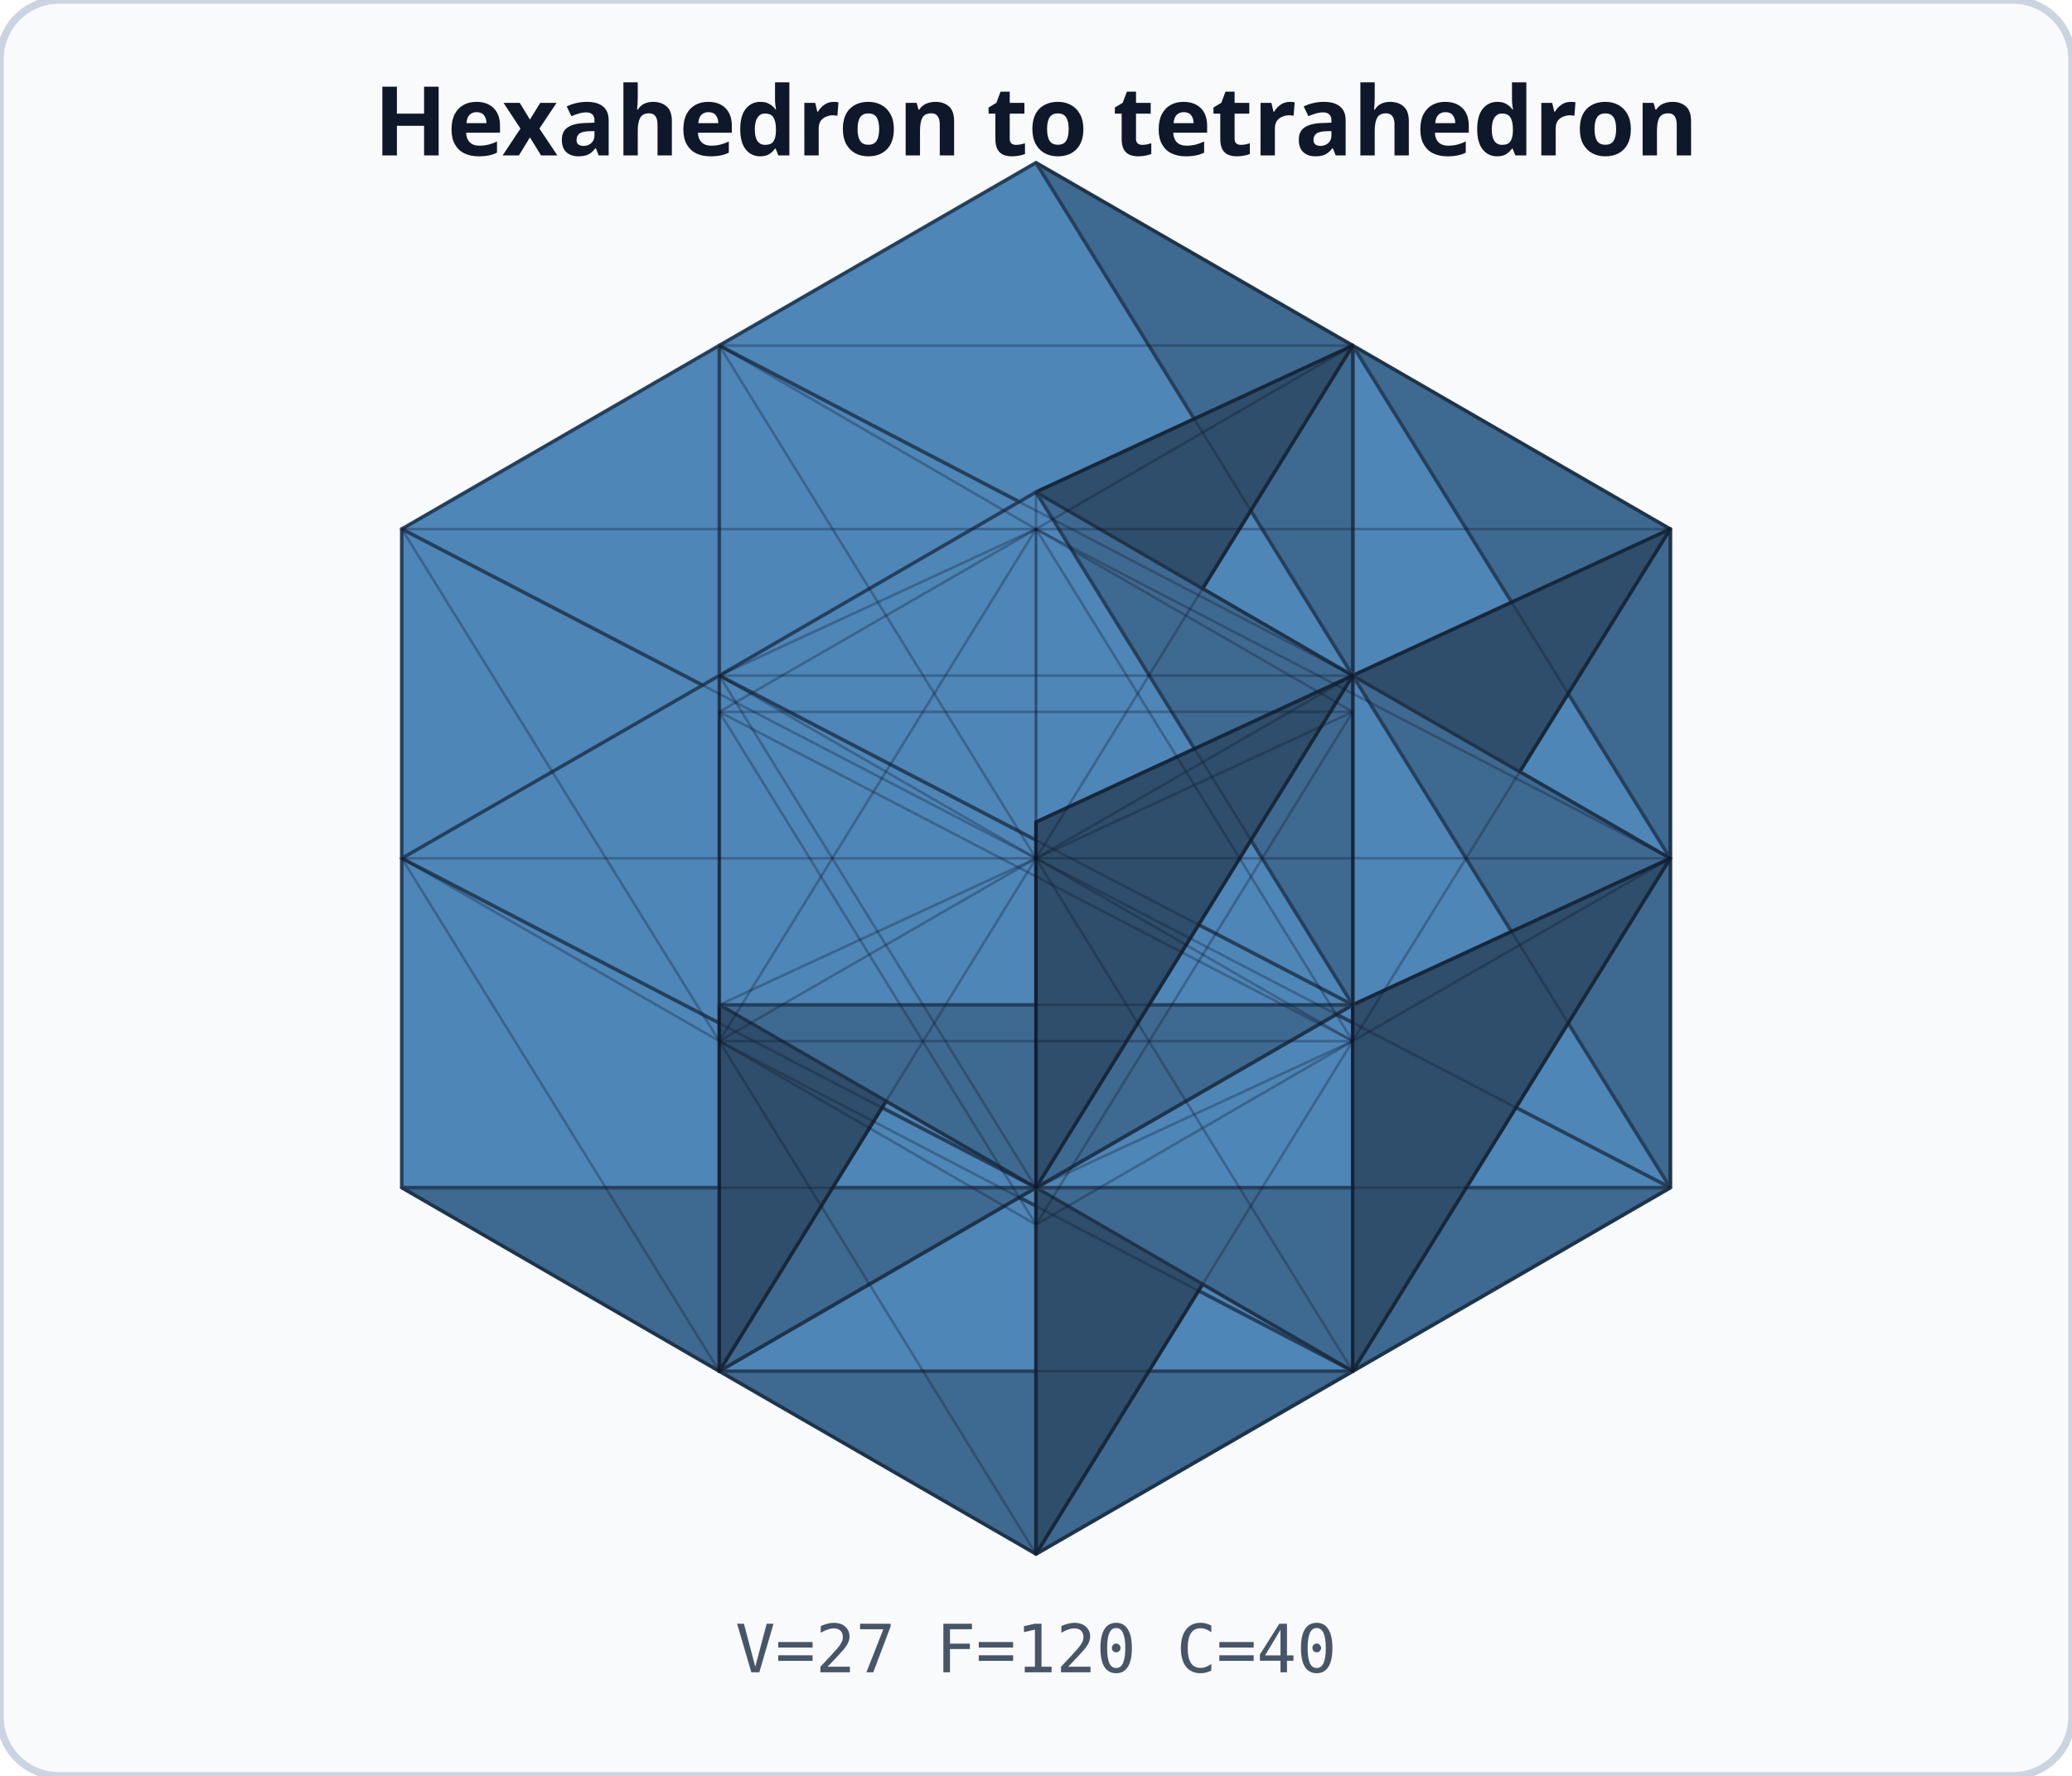
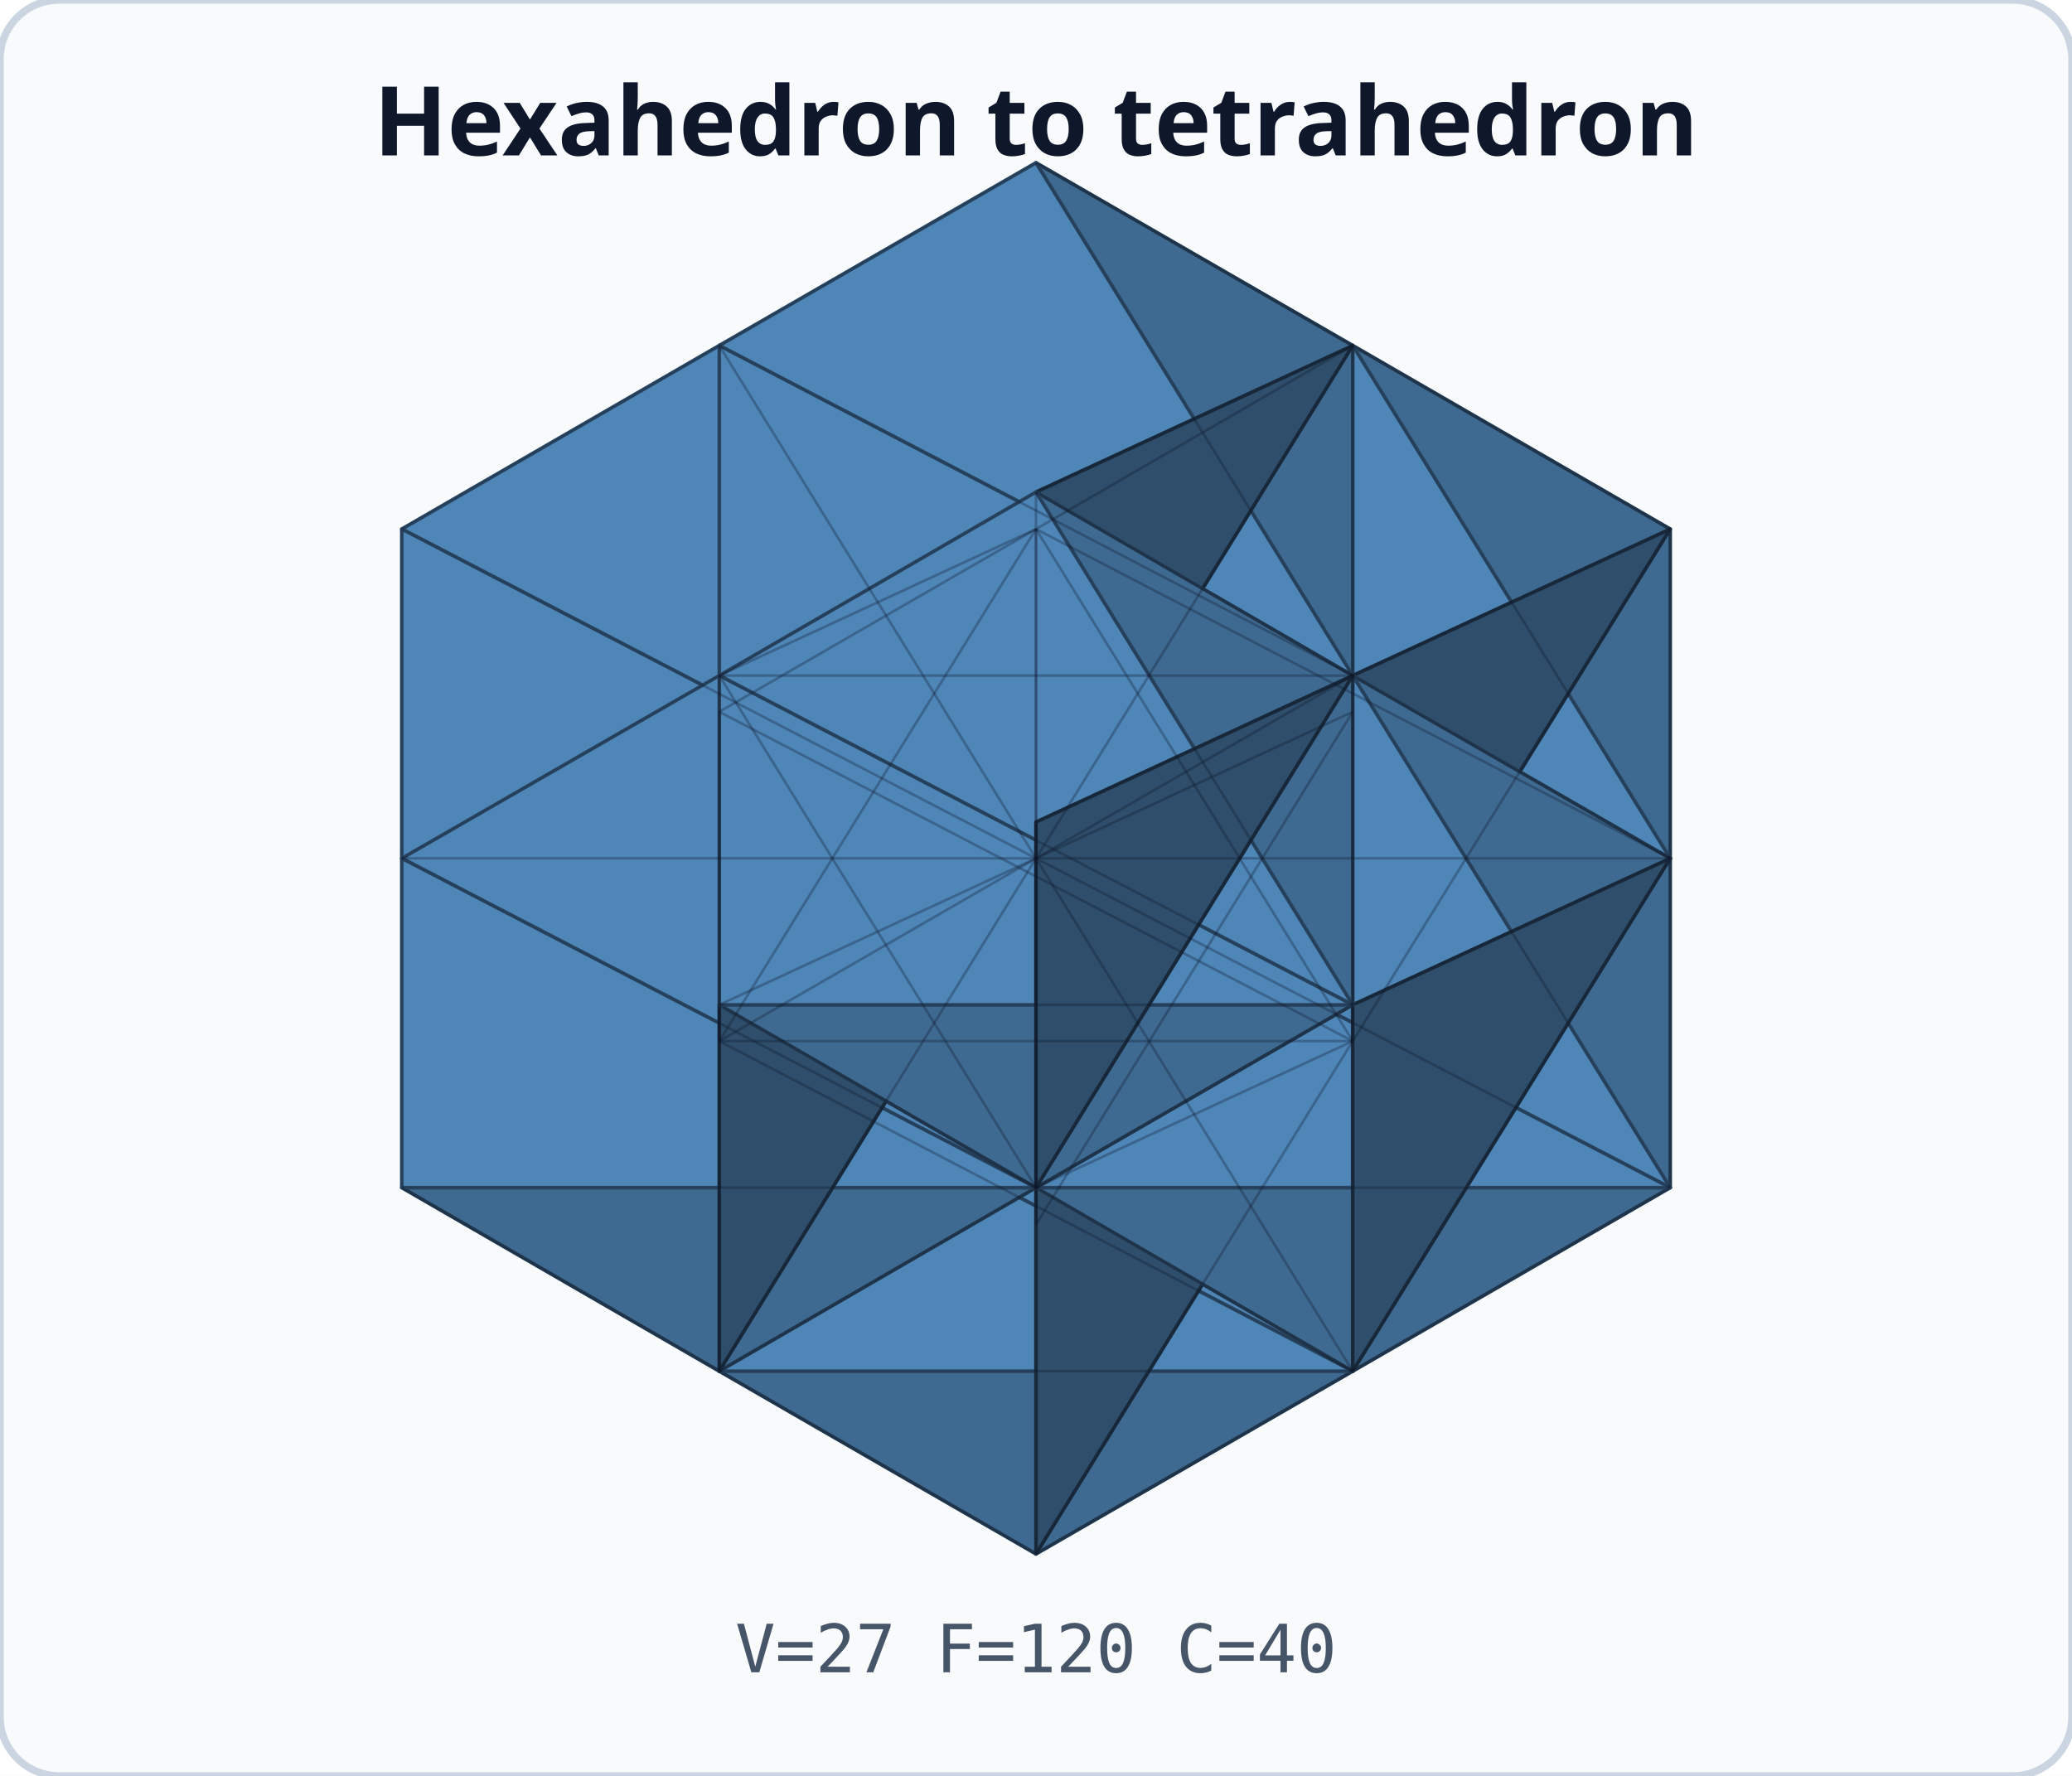
<svg xmlns="http://www.w3.org/2000/svg" width="280" height="240" viewBox="0 0 280 240" role="img" aria-labelledby="panel-title">
  <rect width="100%" height="100%" fill="white" />
  <g>
    <rect x="0.0" y="0.0" width="280.0" height="240.0" rx="8" fill="#f8fafc" stroke="#cbd5e1" />
    <text x="140.0" y="21.0" text-anchor="middle" font-family="sans-serif" font-size="13" font-weight="600" fill="#0f172a">Hexahedron to tetrahedron</text>
    <g stroke-linejoin="round">
-       <polygon points="182.8,96.2 97.2,96.2 140.0,165.5" fill="#5b9bd5" stroke="#375d80" stroke-width="0.5" />
-       <polygon points="140.0,165.5 182.8,140.7 182.8,96.2" fill="#3e6a91" stroke="#254057" stroke-width="0.5" />
-       <polygon points="182.8,96.2 140.0,71.5 182.8,140.7" fill="#3e6a91" stroke="#254057" stroke-width="0.5" />
      <polygon points="140.0,71.5 97.2,96.2 182.8,140.7" fill="#4e86b8" stroke="#2f506e" stroke-width="0.5" />
-       <polygon points="140.0,165.5 182.8,140.7 97.2,140.7" fill="#3e6a91" stroke="#254057" stroke-width="0.5" />
      <polygon points="97.2,140.7 182.8,140.7 97.2,96.2" fill="#4e86b8" stroke="#2f506e" stroke-width="0.5" />
      <polygon points="140.0,165.5 182.8,96.2 140.0,116.0" fill="#2e4e6b" stroke="#1b2f40" stroke-width="0.5" />
-       <polygon points="225.7,71.5 140.0,71.5 182.8,140.7" fill="#5b9bd5" stroke="#375d80" stroke-width="0.5" />
-       <polygon points="140.0,71.5 54.3,71.5 97.2,140.7" fill="#5b9bd5" stroke="#375d80" stroke-width="0.5" />
-       <polygon points="182.8,140.7 97.2,140.7 140.0,210.0" fill="#5b9bd5" stroke="#375d80" stroke-width="0.5" />
-       <polygon points="182.8,140.7 225.7,116.0 225.7,71.5" fill="#3e6a91" stroke="#254057" stroke-width="0.5" />
-       <polygon points="97.2,140.7 140.0,116.0 140.0,71.5" fill="#3e6a91" stroke="#254057" stroke-width="0.5" />
-       <polygon points="140.0,210.0 182.8,185.3 182.8,140.7" fill="#3e6a91" stroke="#254057" stroke-width="0.5" />
      <polygon points="225.7,71.5 182.8,46.7 225.7,116.0" fill="#3e6a91" stroke="#254057" stroke-width="0.5" />
      <polygon points="182.8,46.7 140.0,71.5 225.7,116.0" fill="#4e86b8" stroke="#2f506e" stroke-width="0.5" />
-       <polygon points="182.8,140.7 225.7,116.0 140.0,116.0" fill="#3e6a91" stroke="#254057" stroke-width="0.5" />
      <polygon points="140.0,116.0 225.7,116.0 140.0,71.5" fill="#4e86b8" stroke="#2f506e" stroke-width="0.5" />
      <polygon points="182.8,140.7 225.7,71.5 182.8,91.3" fill="#2e4e6b" stroke="#1b2f40" stroke-width="0.5" />
-       <polygon points="140.0,71.5 97.2,46.7 140.0,116.0" fill="#3e6a91" stroke="#254057" stroke-width="0.5" />
      <polygon points="97.2,46.7 54.3,71.5 140.0,116.0" fill="#4e86b8" stroke="#2f506e" stroke-width="0.5" />
-       <polygon points="97.2,140.7 140.0,116.0 54.3,116.0" fill="#3e6a91" stroke="#254057" stroke-width="0.5" />
      <polygon points="54.3,116.0 140.0,116.0 54.3,71.5" fill="#4e86b8" stroke="#2f506e" stroke-width="0.5" />
      <polygon points="97.2,140.7 140.0,71.5 97.2,91.3" fill="#2e4e6b" stroke="#1b2f40" stroke-width="0.5" />
-       <polygon points="182.8,140.7 140.0,116.0 182.8,185.3" fill="#3e6a91" stroke="#254057" stroke-width="0.5" />
      <polygon points="140.0,116.0 97.2,140.7 182.8,185.3" fill="#4e86b8" stroke="#2f506e" stroke-width="0.5" />
      <polygon points="140.0,210.0 182.8,185.3 97.2,185.3" fill="#3e6a91" stroke="#254057" stroke-width="0.5" />
      <polygon points="97.2,185.3 182.8,185.3 97.2,140.7" fill="#4e86b8" stroke="#2f506e" stroke-width="0.5" />
      <polygon points="140.0,210.0 182.8,140.7 140.0,160.5" fill="#2e4e6b" stroke="#1b2f40" stroke-width="0.5" />
-       <polygon points="182.8,46.7 97.2,46.7 140.0,116.0" fill="#5b9bd5" stroke="#375d80" stroke-width="0.5" />
-       <polygon points="225.7,116.0 140.0,116.0 182.8,185.3" fill="#5b9bd5" stroke="#375d80" stroke-width="0.5" />
-       <polygon points="140.0,116.0 54.3,116.0 97.2,185.3" fill="#5b9bd5" stroke="#375d80" stroke-width="0.5" />
-       <polygon points="140.0,116.0 182.8,91.3 182.8,46.7" fill="#3e6a91" stroke="#254057" stroke-width="0.5" />
-       <polygon points="182.8,185.3 225.7,160.5 225.7,116.0" fill="#3e6a91" stroke="#254057" stroke-width="0.5" />
-       <polygon points="97.2,185.3 140.0,160.5 140.0,116.0" fill="#3e6a91" stroke="#254057" stroke-width="0.5" />
      <polygon points="182.8,46.7 140.0,22.0 182.8,91.3" fill="#3e6a91" stroke="#254057" stroke-width="0.5" />
      <polygon points="140.0,22.0 97.2,46.7 182.8,91.3" fill="#4e86b8" stroke="#2f506e" stroke-width="0.5" />
-       <polygon points="140.0,116.0 182.8,91.3 97.2,91.3" fill="#3e6a91" stroke="#254057" stroke-width="0.5" />
      <polygon points="97.2,91.3 182.8,91.3 97.2,46.7" fill="#4e86b8" stroke="#2f506e" stroke-width="0.5" />
      <polygon points="140.0,116.0 182.8,46.7 140.0,66.5" fill="#2e4e6b" stroke="#1b2f40" stroke-width="0.5" />
      <polygon points="225.7,116.0 182.8,91.3 225.7,160.5" fill="#3e6a91" stroke="#254057" stroke-width="0.5" />
      <polygon points="182.8,91.3 140.0,116.0 225.7,160.5" fill="#4e86b8" stroke="#2f506e" stroke-width="0.5" />
      <polygon points="182.8,185.3 225.7,160.5 140.0,160.5" fill="#3e6a91" stroke="#254057" stroke-width="0.5" />
      <polygon points="140.0,160.5 225.7,160.5 140.0,116.0" fill="#4e86b8" stroke="#2f506e" stroke-width="0.5" />
      <polygon points="182.8,185.3 225.7,116.0 182.8,135.8" fill="#2e4e6b" stroke="#1b2f40" stroke-width="0.5" />
-       <polygon points="140.0,116.0 97.2,91.3 140.0,160.5" fill="#3e6a91" stroke="#254057" stroke-width="0.5" />
      <polygon points="97.2,91.3 54.3,116.0 140.0,160.5" fill="#4e86b8" stroke="#2f506e" stroke-width="0.5" />
      <polygon points="97.2,185.3 140.0,160.5 54.3,160.5" fill="#3e6a91" stroke="#254057" stroke-width="0.5" />
      <polygon points="54.3,160.5 140.0,160.5 54.3,116.0" fill="#4e86b8" stroke="#2f506e" stroke-width="0.5" />
      <polygon points="97.2,185.3 140.0,116.0 97.2,135.8" fill="#2e4e6b" stroke="#1b2f40" stroke-width="0.5" />
-       <polygon points="182.8,91.3 97.2,91.3 140.0,160.5" fill="#5b9bd5" stroke="#375d80" stroke-width="0.5" />
-       <polygon points="140.0,160.5 182.8,135.8 182.8,91.3" fill="#3e6a91" stroke="#254057" stroke-width="0.5" />
      <polygon points="182.8,91.3 140.0,66.5 182.8,135.8" fill="#3e6a91" stroke="#254057" stroke-width="0.5" />
      <polygon points="140.0,66.5 97.2,91.3 182.8,135.8" fill="#4e86b8" stroke="#2f506e" stroke-width="0.5" />
      <polygon points="140.0,160.5 182.8,135.8 97.2,135.8" fill="#3e6a91" stroke="#254057" stroke-width="0.5" />
      <polygon points="97.2,135.8 182.8,135.8 97.2,91.3" fill="#4e86b8" stroke="#2f506e" stroke-width="0.5" />
      <polygon points="140.0,160.5 182.8,91.3 140.0,111.1" fill="#2e4e6b" stroke="#1b2f40" stroke-width="0.5" />
    </g>
    <g stroke="#0f172a" stroke-width="0.35" stroke-opacity="0.30">
-       <line x1="182.8" y1="96.2" x2="97.2" y2="96.2" />
-       <line x1="182.8" y1="96.2" x2="140.0" y2="71.5" />
      <line x1="182.8" y1="96.2" x2="140.0" y2="165.5" />
-       <line x1="182.8" y1="96.2" x2="182.8" y2="140.7" />
      <line x1="182.8" y1="96.2" x2="140.0" y2="116.0" />
-       <line x1="225.7" y1="71.5" x2="140.0" y2="71.5" />
      <line x1="225.7" y1="71.5" x2="182.8" y2="46.7" />
      <line x1="225.7" y1="71.5" x2="182.8" y2="140.7" />
      <line x1="225.7" y1="71.5" x2="225.7" y2="116.0" />
      <line x1="225.7" y1="71.5" x2="182.8" y2="91.3" />
      <line x1="97.2" y1="96.2" x2="140.0" y2="71.5" />
-       <line x1="97.2" y1="96.2" x2="140.0" y2="165.5" />
      <line x1="97.2" y1="96.2" x2="182.8" y2="140.7" />
      <line x1="97.2" y1="96.2" x2="97.2" y2="140.7" />
      <line x1="140.0" y1="71.5" x2="182.8" y2="46.7" />
-       <line x1="140.0" y1="71.5" x2="54.3" y2="71.5" />
-       <line x1="140.0" y1="71.5" x2="97.2" y2="46.7" />
      <line x1="140.0" y1="71.5" x2="182.8" y2="140.7" />
      <line x1="140.0" y1="71.5" x2="225.7" y2="116.0" />
      <line x1="140.0" y1="71.5" x2="97.2" y2="140.7" />
      <line x1="140.0" y1="71.5" x2="140.0" y2="116.0" />
      <line x1="140.0" y1="71.5" x2="97.2" y2="91.3" />
-       <line x1="182.8" y1="46.7" x2="97.2" y2="46.7" />
      <line x1="182.8" y1="46.7" x2="140.0" y2="22.0" />
      <line x1="182.8" y1="46.7" x2="225.7" y2="116.0" />
      <line x1="182.8" y1="46.7" x2="140.0" y2="116.0" />
      <line x1="182.8" y1="46.7" x2="182.8" y2="91.3" />
      <line x1="182.8" y1="46.7" x2="140.0" y2="66.5" />
      <line x1="54.3" y1="71.5" x2="97.2" y2="46.7" />
-       <line x1="54.3" y1="71.5" x2="97.2" y2="140.7" />
      <line x1="54.3" y1="71.5" x2="140.0" y2="116.0" />
      <line x1="54.3" y1="71.5" x2="54.3" y2="116.0" />
      <line x1="97.2" y1="46.7" x2="140.0" y2="22.0" />
      <line x1="97.2" y1="46.7" x2="140.0" y2="116.0" />
      <line x1="97.2" y1="46.7" x2="182.8" y2="91.3" />
      <line x1="97.2" y1="46.7" x2="97.2" y2="91.3" />
      <line x1="140.0" y1="22.0" x2="182.8" y2="91.3" />
-       <line x1="140.0" y1="165.5" x2="182.8" y2="140.7" />
-       <line x1="140.0" y1="165.5" x2="97.2" y2="140.7" />
      <line x1="140.0" y1="165.5" x2="140.0" y2="116.0" />
-       <line x1="182.8" y1="140.7" x2="225.7" y2="116.0" />
      <line x1="182.8" y1="140.7" x2="97.2" y2="140.7" />
-       <line x1="182.8" y1="140.7" x2="140.0" y2="116.0" />
      <line x1="182.8" y1="140.7" x2="182.8" y2="91.3" />
      <line x1="182.8" y1="140.7" x2="140.0" y2="210.0" />
-       <line x1="182.8" y1="140.7" x2="182.8" y2="185.3" />
      <line x1="182.8" y1="140.7" x2="140.0" y2="160.5" />
      <line x1="225.7" y1="116.0" x2="140.0" y2="116.0" />
      <line x1="225.7" y1="116.0" x2="182.8" y2="91.3" />
      <line x1="225.7" y1="116.0" x2="182.8" y2="185.3" />
      <line x1="225.7" y1="116.0" x2="225.7" y2="160.5" />
      <line x1="225.7" y1="116.0" x2="182.8" y2="135.8" />
      <line x1="97.2" y1="140.7" x2="140.0" y2="116.0" />
-       <line x1="97.2" y1="140.7" x2="54.3" y2="116.0" />
      <line x1="97.2" y1="140.7" x2="97.2" y2="91.3" />
-       <line x1="97.2" y1="140.7" x2="140.0" y2="210.0" />
      <line x1="97.2" y1="140.7" x2="182.8" y2="185.3" />
      <line x1="97.2" y1="140.7" x2="97.2" y2="185.3" />
      <line x1="140.0" y1="116.0" x2="182.8" y2="91.3" />
      <line x1="140.0" y1="116.0" x2="54.3" y2="116.0" />
-       <line x1="140.0" y1="116.0" x2="97.2" y2="91.3" />
      <line x1="140.0" y1="116.0" x2="140.0" y2="66.5" />
      <line x1="140.0" y1="116.0" x2="182.8" y2="185.3" />
      <line x1="140.0" y1="116.0" x2="225.7" y2="160.5" />
      <line x1="140.0" y1="116.0" x2="97.2" y2="185.3" />
      <line x1="140.0" y1="116.0" x2="140.0" y2="160.5" />
      <line x1="140.0" y1="116.0" x2="97.2" y2="135.8" />
      <line x1="182.8" y1="91.3" x2="97.2" y2="91.3" />
      <line x1="182.8" y1="91.3" x2="140.0" y2="66.5" />
      <line x1="182.8" y1="91.3" x2="225.7" y2="160.5" />
      <line x1="182.8" y1="91.3" x2="140.0" y2="160.5" />
      <line x1="182.8" y1="91.3" x2="182.8" y2="135.8" />
      <line x1="182.8" y1="91.3" x2="140.0" y2="111.1" />
      <line x1="54.3" y1="116.0" x2="97.2" y2="91.3" />
-       <line x1="54.3" y1="116.0" x2="97.2" y2="185.3" />
      <line x1="54.3" y1="116.0" x2="140.0" y2="160.5" />
      <line x1="54.3" y1="116.0" x2="54.3" y2="160.5" />
      <line x1="97.2" y1="91.3" x2="140.0" y2="66.5" />
      <line x1="97.2" y1="91.3" x2="140.0" y2="160.5" />
      <line x1="97.2" y1="91.3" x2="182.8" y2="135.8" />
      <line x1="97.2" y1="91.3" x2="97.2" y2="135.8" />
      <line x1="140.0" y1="66.5" x2="182.8" y2="135.8" />
      <line x1="140.0" y1="210.0" x2="182.8" y2="185.3" />
      <line x1="140.0" y1="210.0" x2="97.2" y2="185.3" />
      <line x1="140.0" y1="210.0" x2="140.0" y2="160.5" />
      <line x1="182.8" y1="185.3" x2="225.7" y2="160.5" />
      <line x1="182.8" y1="185.3" x2="97.2" y2="185.3" />
      <line x1="182.8" y1="185.3" x2="140.0" y2="160.5" />
      <line x1="182.8" y1="185.3" x2="182.8" y2="135.8" />
      <line x1="225.7" y1="160.5" x2="140.0" y2="160.5" />
      <line x1="97.2" y1="185.3" x2="140.0" y2="160.5" />
      <line x1="97.2" y1="185.3" x2="54.3" y2="160.5" />
      <line x1="97.2" y1="185.3" x2="97.2" y2="135.8" />
      <line x1="140.0" y1="160.5" x2="182.8" y2="135.8" />
      <line x1="140.0" y1="160.5" x2="54.3" y2="160.5" />
      <line x1="140.0" y1="160.5" x2="97.2" y2="135.8" />
      <line x1="140.0" y1="160.5" x2="140.0" y2="111.1" />
      <line x1="182.8" y1="135.8" x2="97.2" y2="135.8" />
    </g>
    <text x="140.0" y="226.0" text-anchor="middle" font-family="monospace" font-size="9" fill="#475569">V=27 F=120 C=40</text>
  </g>
</svg>
